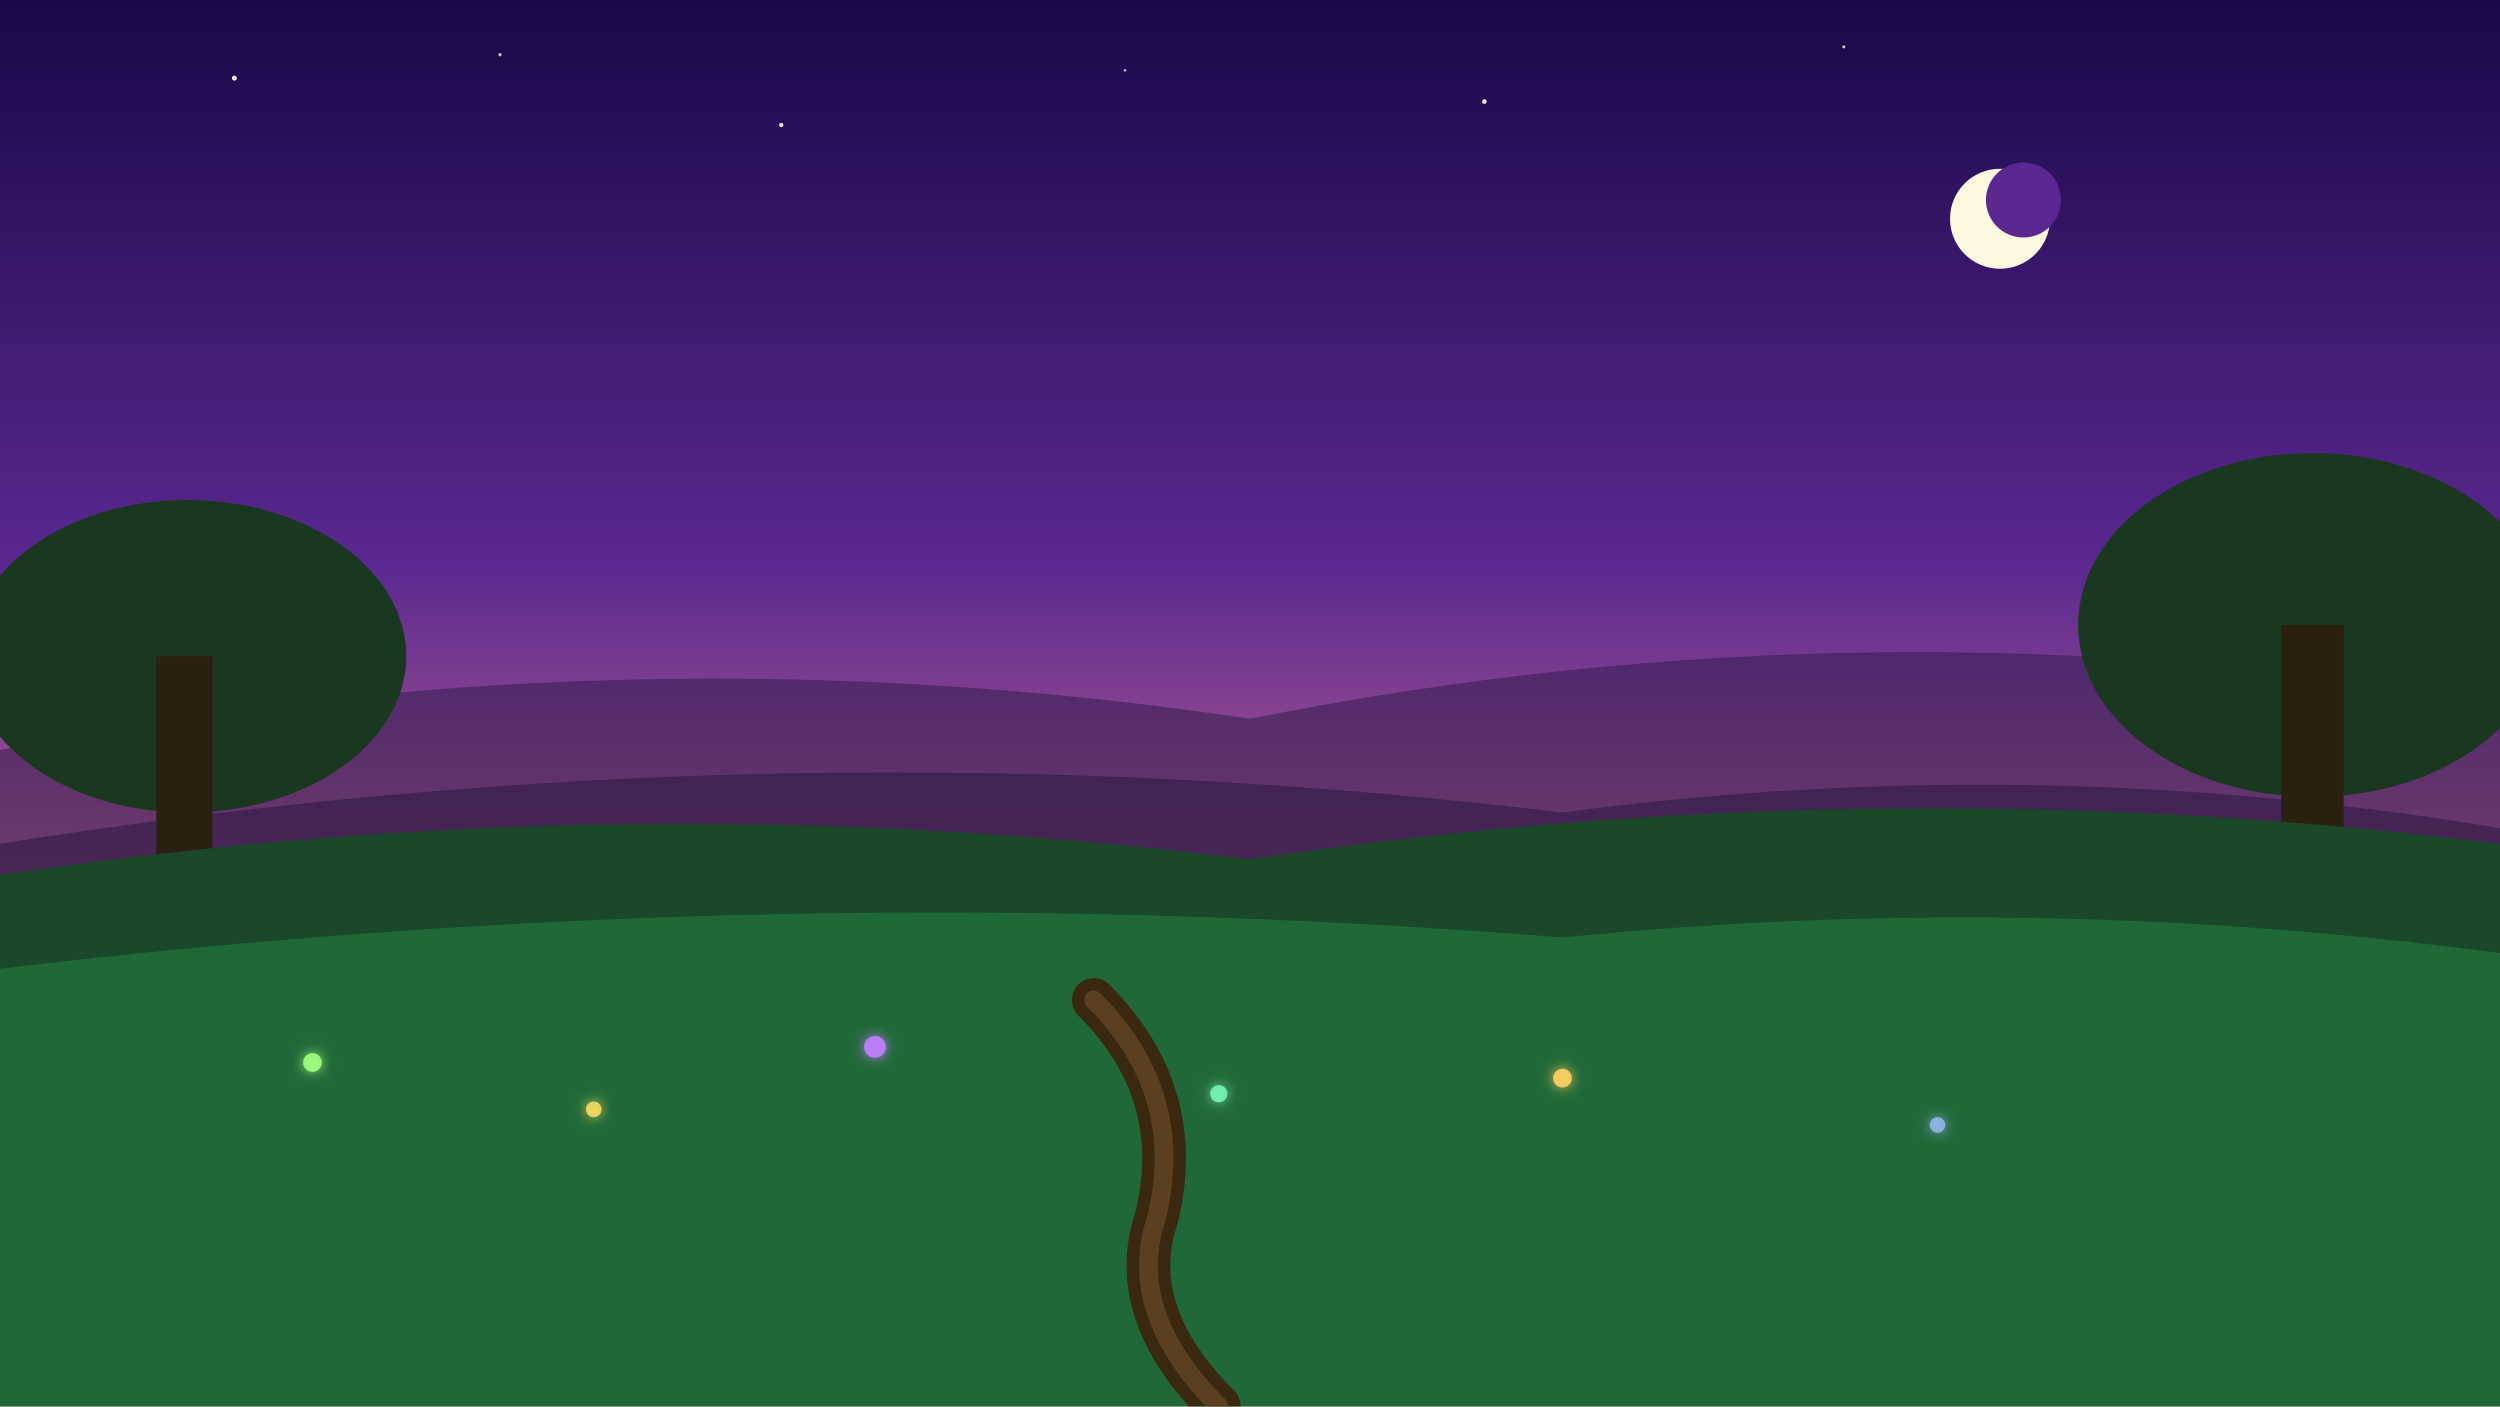
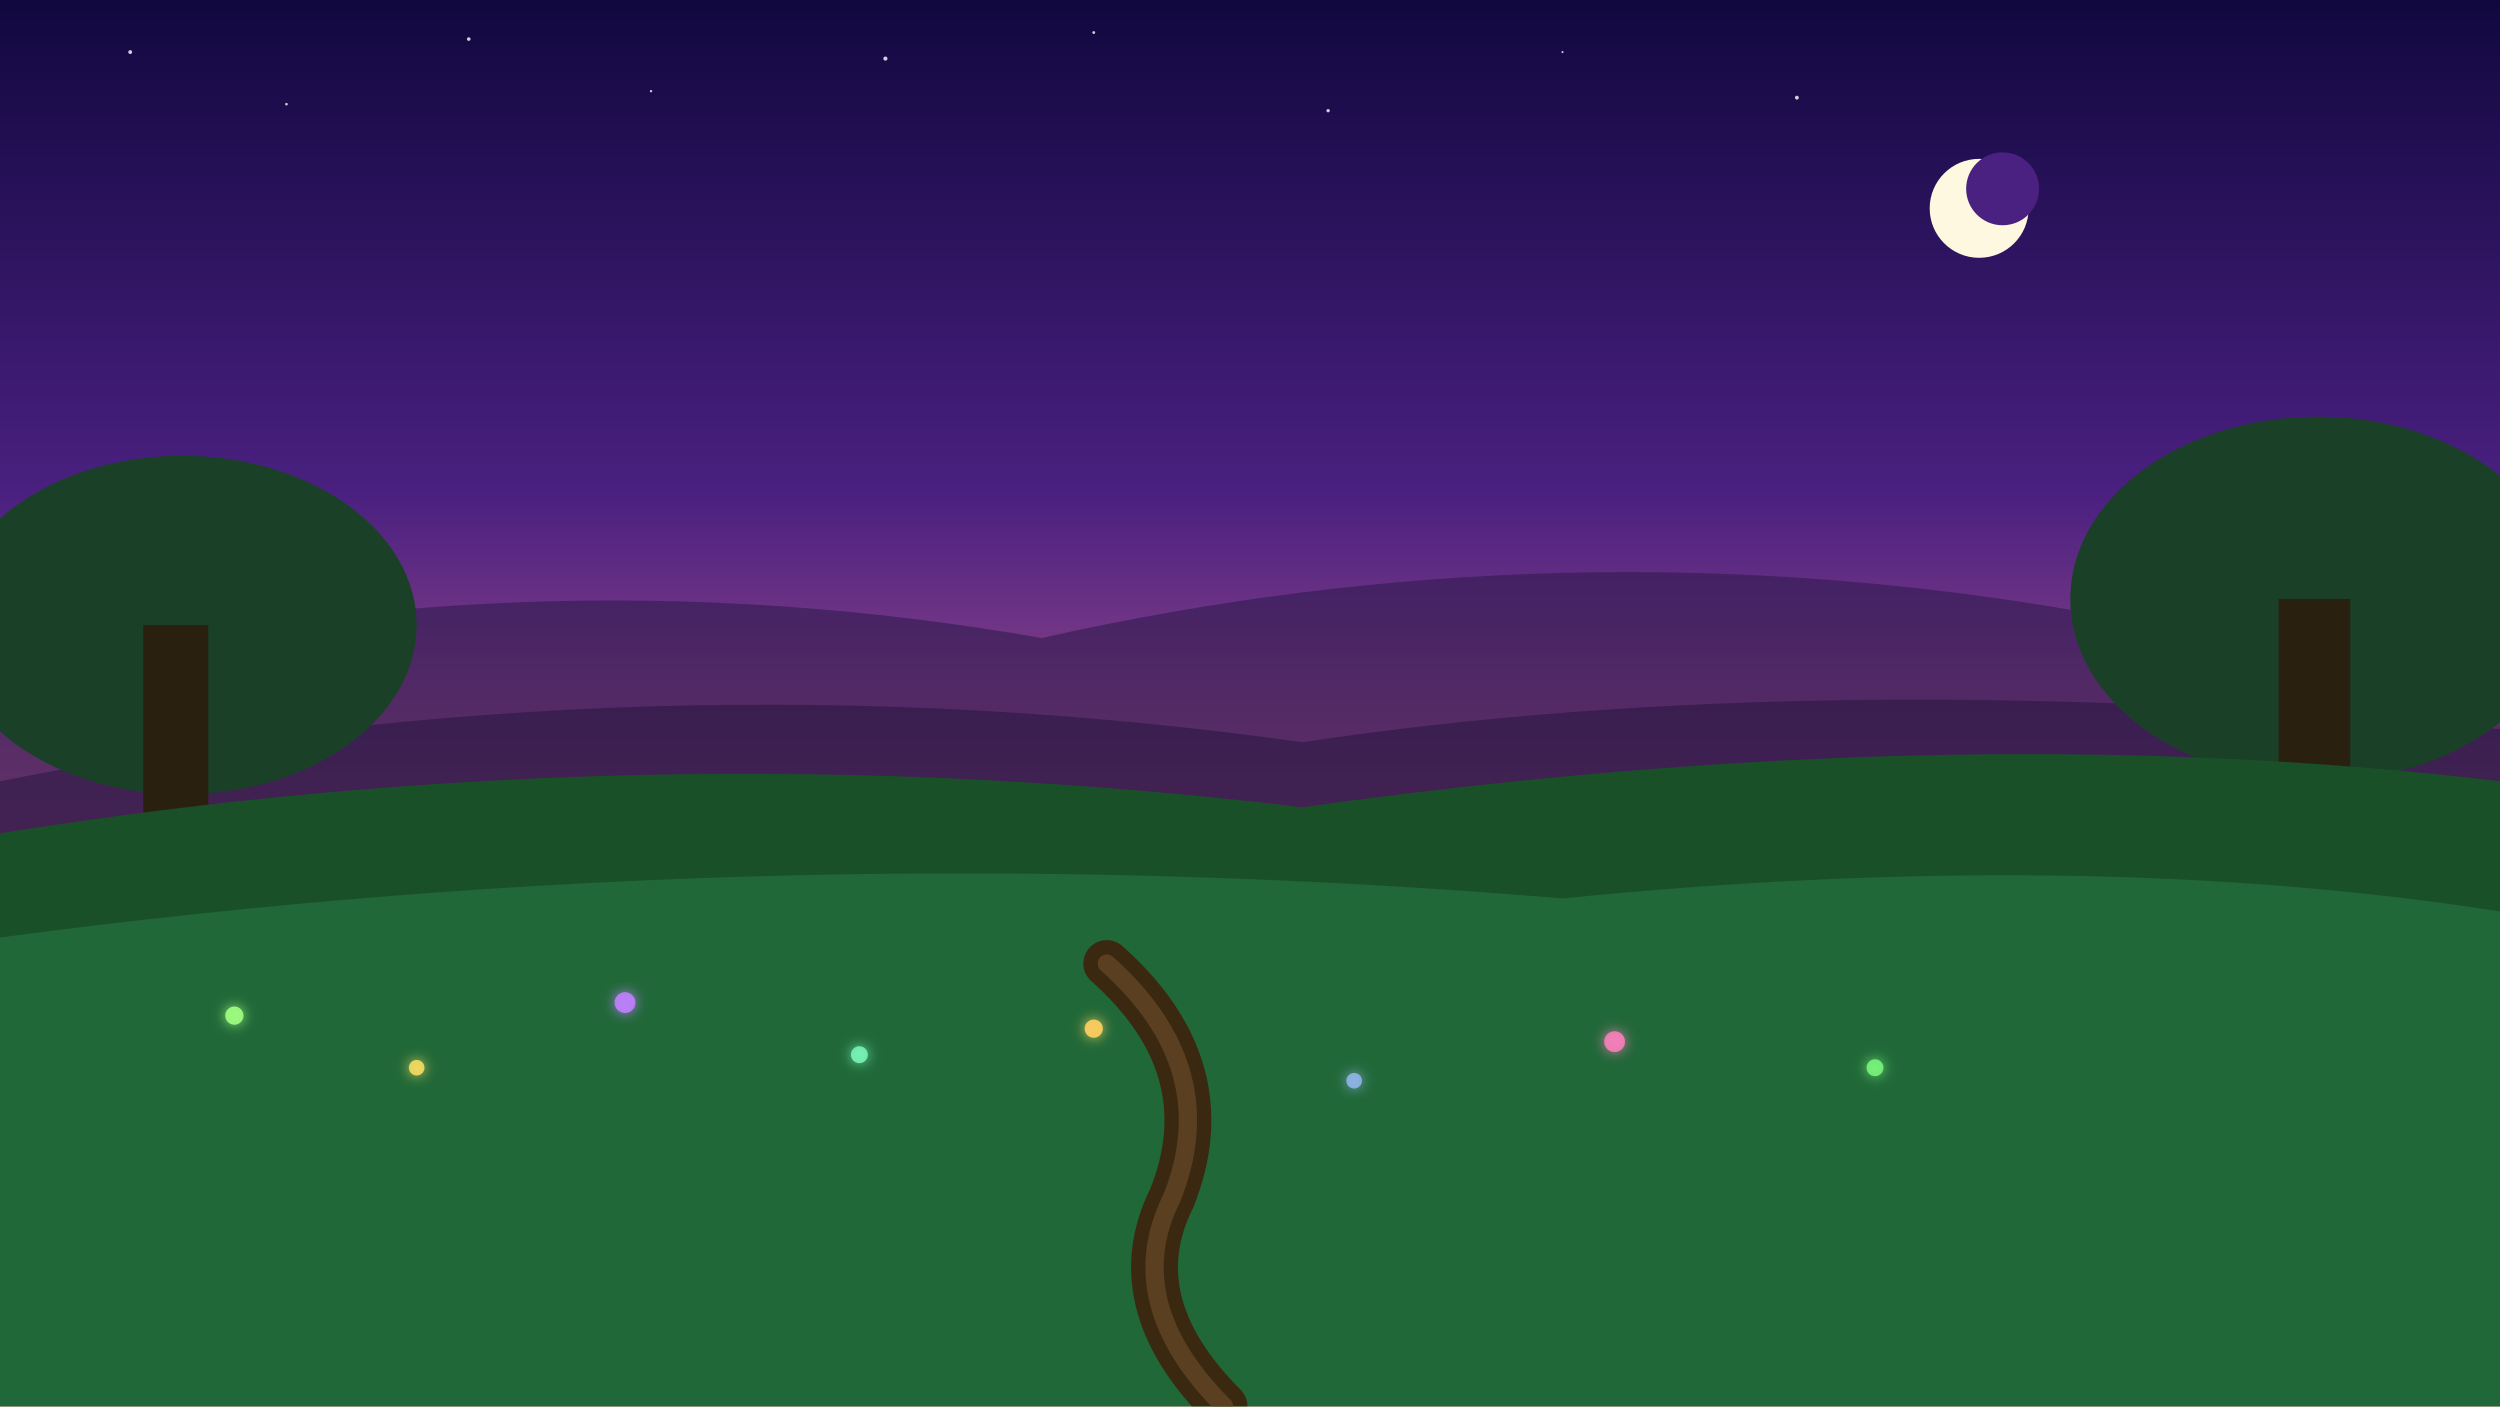
- <svg xmlns="http://www.w3.org/2000/svg" viewBox="0 0 1600 900" preserveAspectRatio="xMidYMid slice">
+ <svg xmlns="http://www.w3.org/2000/svg" viewBox="0 0 1920 1080" preserveAspectRatio="xMidYMid slice">
  <defs>
    <linearGradient id="sky" x1="0" y1="0" x2="0" y2="1">
-       <stop offset="0" stop-color="#1a0848" />
-       <stop offset=".4" stop-color="#5a2890" />
-       <stop offset=".7" stop-color="#d07090" />
-       <stop offset="1" stop-color="#f0b070" />
+       <stop offset="0" stop-color="#120840" />
+       <stop offset=".35" stop-color="#4a2080" />
+       <stop offset=".65" stop-color="#c06090" />
+       <stop offset="1" stop-color="#f0a060" />
    </linearGradient>
    <filter id="glow">
-       <feGaussianBlur stdDeviation="4" result="b" />
+       <feGaussianBlur stdDeviation="5" result="b" />
      <feMerge>
        <feMergeNode in="b" />
        <feMergeNode in="SourceGraphic" />
      </feMerge>
    </filter>
  </defs>
-   <rect width="1600" height="900" fill="url(#sky)" />
-   <g fill="#fff">
-     <circle cx="150" cy="50" r="1.6" opacity=".9" />
-     <circle cx="320" cy="35" r="1.1" opacity=".7" />
-     <circle cx="500" cy="80" r="1.4" opacity=".85" />
-     <circle cx="720" cy="45" r=".9" opacity=".65" />
-     <circle cx="950" cy="65" r="1.5" opacity=".9" />
-     <circle cx="1180" cy="30" r="1" opacity=".75" />
+   <rect width="1920" height="1080" fill="url(#sky)" />
+   <g fill="#fff" opacity=".8">
+     <circle cx="100" cy="40" r="1.5" />
+     <circle cx="220" cy="80" r="1" />
+     <circle cx="360" cy="30" r="1.4" />
+     <circle cx="500" cy="70" r=".9" />
+     <circle cx="680" cy="45" r="1.6" />
+     <circle cx="840" cy="25" r="1.1" />
+     <circle cx="1020" cy="85" r="1.3" />
+     <circle cx="1200" cy="40" r=".8" />
+     <circle cx="1380" cy="75" r="1.5" />
  </g>
-   <circle cx="1280" cy="140" r="32" fill="#fff8e0" />
-   <circle cx="1295" cy="128" r="24" fill="#5a2890" />
-   <path d="M0,480 Q400,400 800,460 Q1200,380 1600,450 L1600,900 L0,900 Z" fill="#2a1848" opacity=".5" />
-   <path d="M0,540 Q500,460 1000,520 Q1300,480 1600,530 L1600,900 L0,900 Z" fill="#1a1038" opacity=".45" />
-   <g fill="#1a3820">
-     <ellipse cx="120" cy="420" rx="140" ry="100" />
-     <rect x="100" y="420" width="36" height="200" fill="#2a2010" />
-     <ellipse cx="1480" cy="400" rx="150" ry="110" />
-     <rect x="1460" y="400" width="40" height="220" fill="#2a2010" />
+   <circle cx="1520" cy="160" r="38" fill="#fff8e0" />
+   <circle cx="1538" cy="145" r="28" fill="#4a2080" />
+   <path d="M0,520 Q400,420 800,490 Q1200,400 1600,470 Q1760,450 1920,490 L1920,1080 L0,1080 Z" fill="#2a1848" opacity=".55" />
+   <path d="M0,600 Q500,500 1000,570 Q1400,510 1920,560 L1920,1080 L0,1080 Z" fill="#1a1038" opacity=".45" />
+   <g fill="#1a4028">
+     <ellipse cx="140" cy="480" rx="180" ry="130" />
+     <rect x="110" y="480" width="50" height="280" fill="#2a2010" />
+     <ellipse cx="1780" cy="460" rx="190" ry="140" />
+     <rect x="1750" y="460" width="55" height="300" fill="#2a2010" />
  </g>
-   <path d="M0,560 Q400,500 800,550 Q1200,490 1600,540 L1600,900 L0,900 Z" fill="#1a4828" />
-   <path d="M0,620 Q500,560 1000,600 Q1300,570 1600,610 L1600,900 L0,900 Z" fill="#206838" />
+   <path d="M0,640 Q500,560 1000,620 Q1500,550 1920,600 L1920,1080 L0,1080 Z" fill="#1a5028" />
+   <path d="M0,720 Q600,640 1200,690 Q1600,650 1920,700 L1920,1080 L0,1080 Z" fill="#206838" />
  <g filter="url(#glow)">
-     <circle cx="200" cy="680" r="6" fill="#a0ff80" opacity=".9" />
-     <circle cx="380" cy="710" r="5" fill="#ffe060" opacity=".85" />
-     <circle cx="560" cy="670" r="7" fill="#c080ff" opacity=".9" />
-     <circle cx="780" cy="700" r="5.5" fill="#80ffc0" opacity=".8" />
-     <circle cx="1000" cy="690" r="6" fill="#ffd060" opacity=".9" />
-     <circle cx="1240" cy="720" r="5" fill="#a0c0ff" opacity=".75" />
+     <circle cx="180" cy="780" r="7" fill="#a0ff80" opacity=".9" />
+     <circle cx="320" cy="820" r="6" fill="#ffe060" opacity=".85" />
+     <circle cx="480" cy="770" r="8" fill="#c080ff" opacity=".9" />
+     <circle cx="660" cy="810" r="6.5" fill="#80ffc0" opacity=".8" />
+     <circle cx="840" cy="790" r="7" fill="#ffd060" opacity=".9" />
+     <circle cx="1040" cy="830" r="6" fill="#a0c0ff" opacity=".75" />
+     <circle cx="1240" cy="800" r="8" fill="#ff80c0" opacity=".85" />
+     <circle cx="1440" cy="820" r="6.5" fill="#80ff80" opacity=".8" />
  </g>
-   <path d="M700,640 Q760,700 740,780 Q720,840 780,900" fill="none" stroke="#3a2810" stroke-width="28" stroke-linecap="round" />
-   <path d="M700,640 Q760,700 740,780 Q720,840 780,900" fill="none" stroke="#5a4020" stroke-width="12" stroke-linecap="round" />
+   <path d="M850,740 Q940,820 900,920 Q860,1000 940,1080" fill="none" stroke="#3a2810" stroke-width="36" stroke-linecap="round" />
+   <path d="M850,740 Q940,820 900,920 Q860,1000 940,1080" fill="none" stroke="#5a4020" stroke-width="14" stroke-linecap="round" />
</svg>
